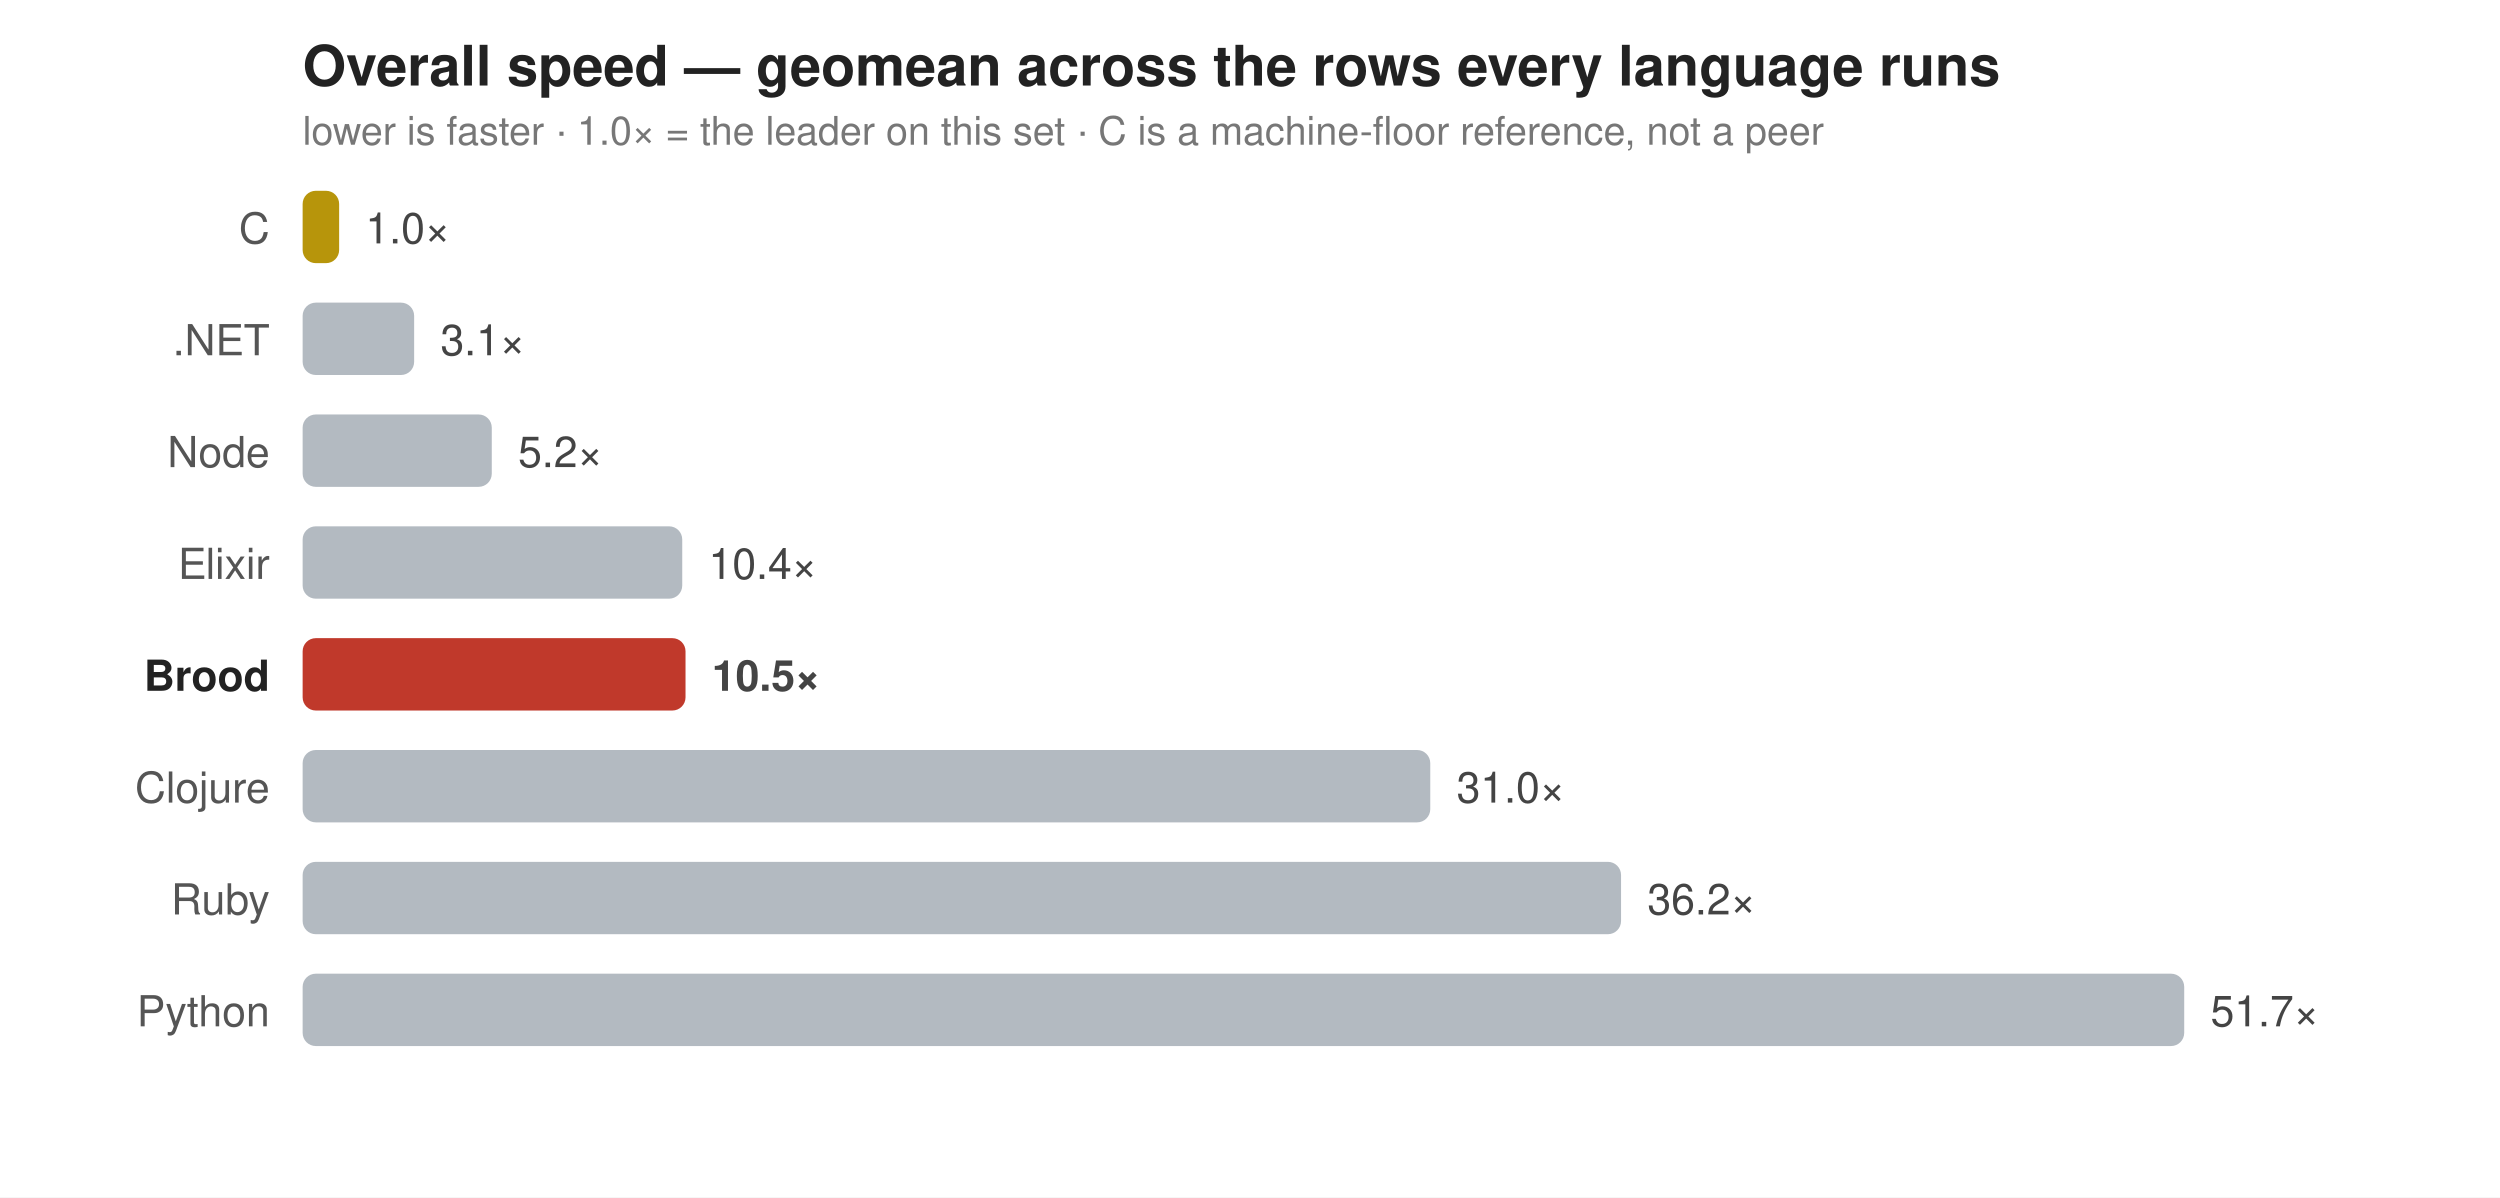
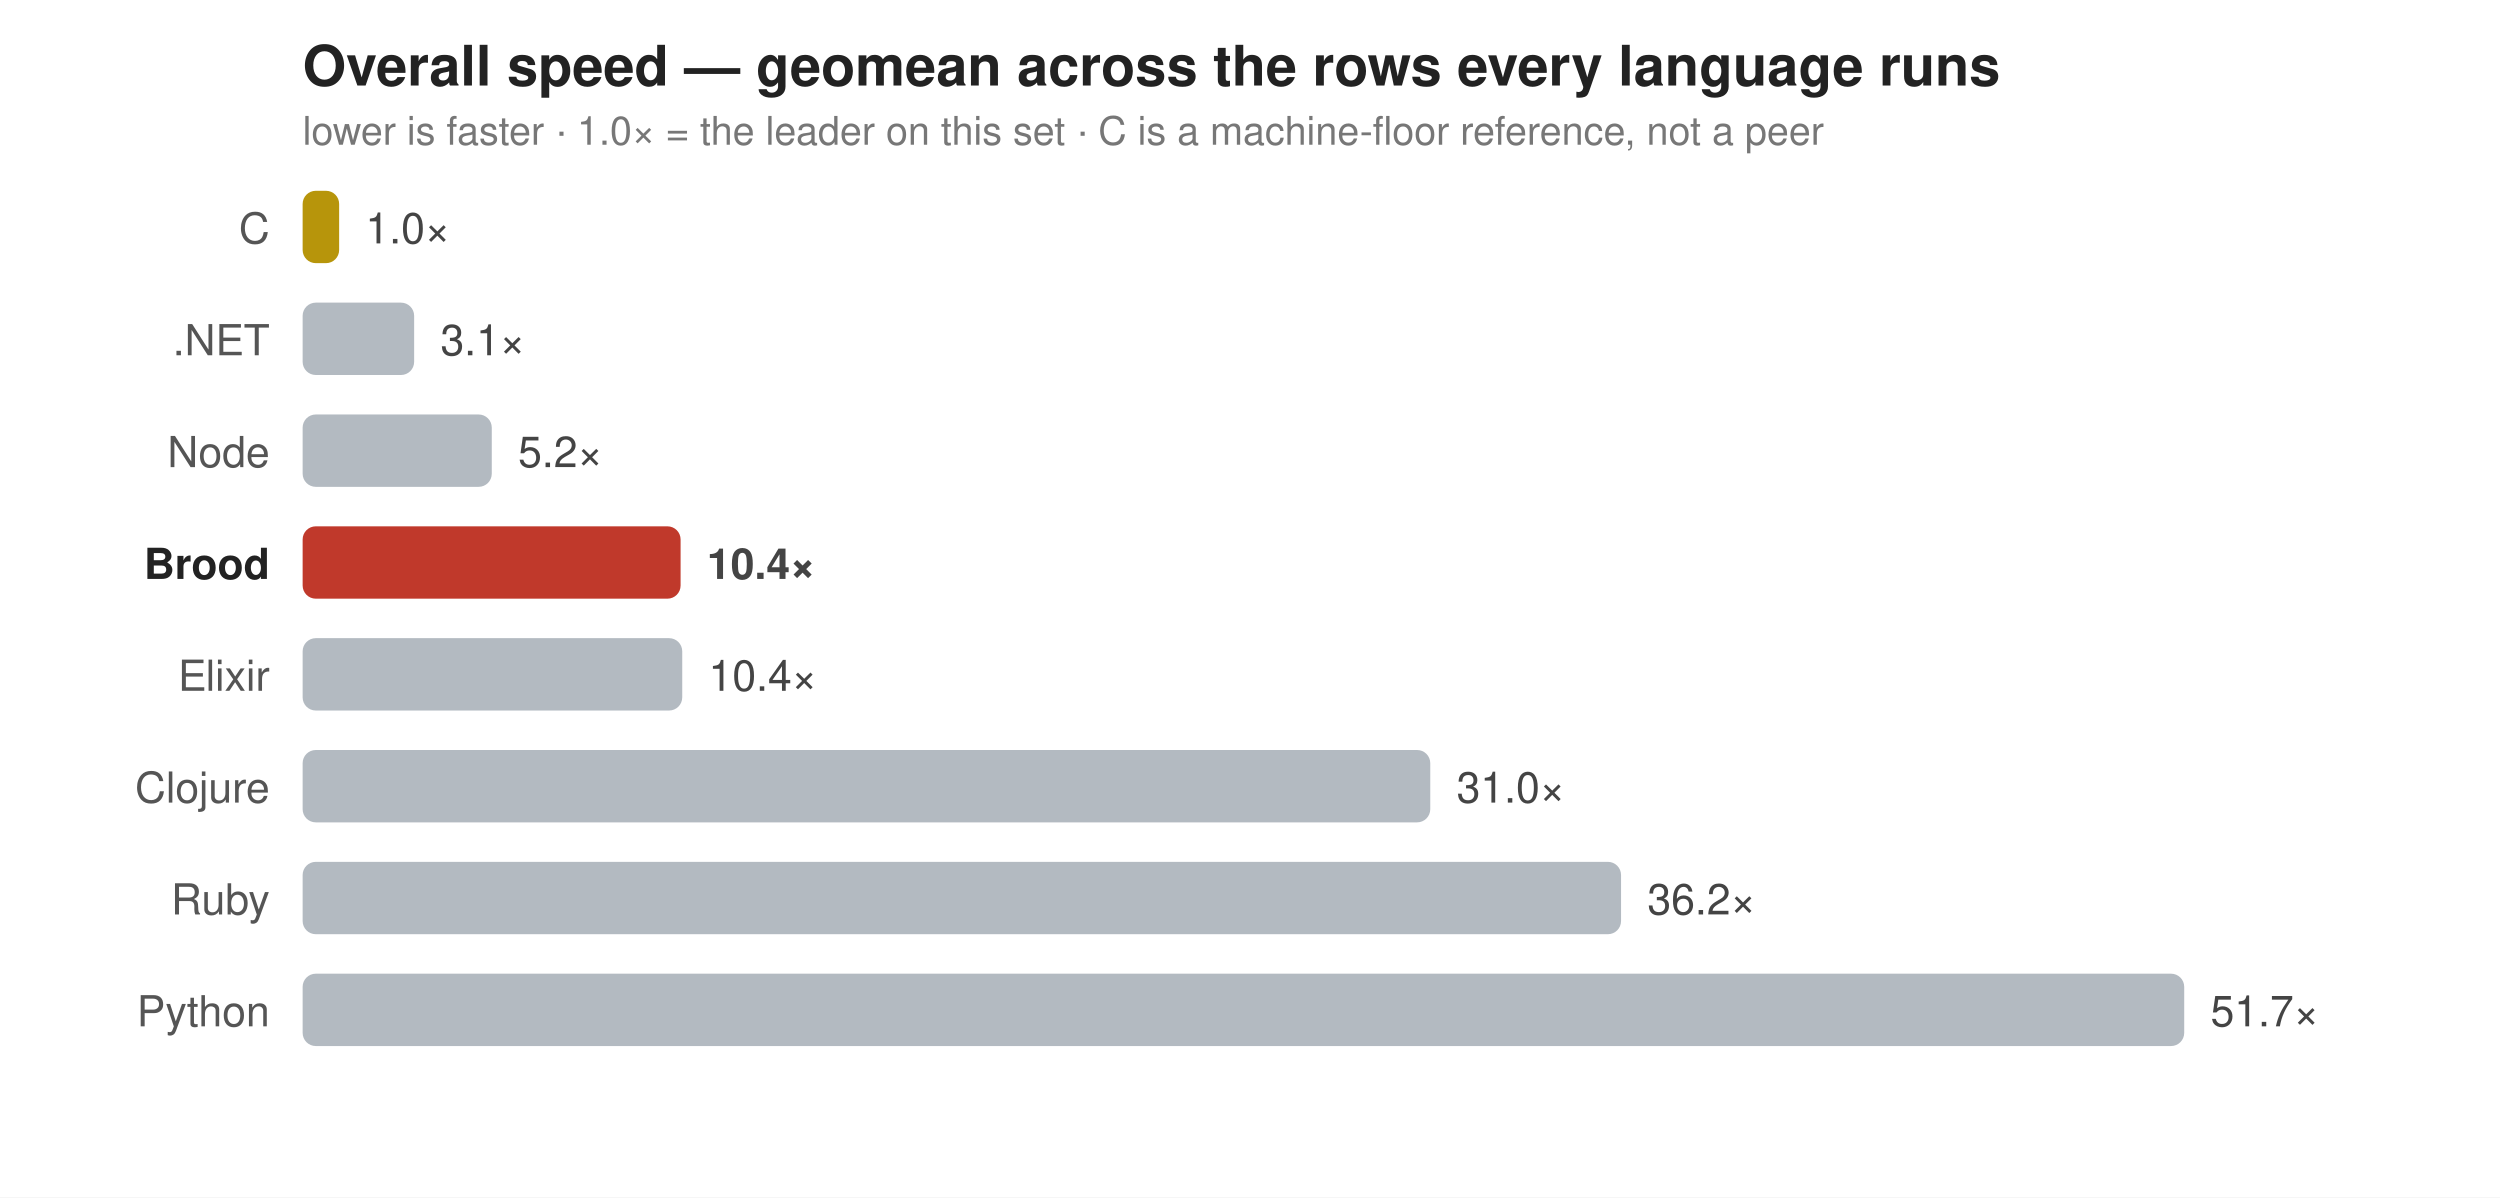
<svg xmlns="http://www.w3.org/2000/svg" width="760" height="364" viewBox="0 0 760 364" font-family="system-ui,Segoe UI,Helvetica,Arial,sans-serif">
  <rect width="760" height="364" fill="#ffffff" />
  <text x="92" y="26" font-size="17" font-weight="700" fill="#222">Overall speed — geomean across the rows every language runs</text>
  <text x="92" y="44" font-size="12" fill="#777">lower is faster · 1.0× = the leader on this set · C is a machine-floor reference, not a peer</text>
  <rect x="92" y="58" width="11.1" height="22" rx="4" fill="#b7950b" />
  <text x="82" y="74" text-anchor="end" font-size="13" font-weight="500" fill="#555">C</text>
  <text x="111.1" y="74" font-size="13" font-weight="400" fill="#444">1.0×</text>
  <rect x="92" y="92" width="33.9" height="22" rx="4" fill="#b3bac1" />
  <text x="82" y="108" text-anchor="end" font-size="13" font-weight="500" fill="#555">.NET</text>
  <text x="133.9" y="108" font-size="13" font-weight="400" fill="#444">3.1×</text>
  <rect x="92" y="126" width="57.5" height="22" rx="4" fill="#b3bac1" />
  <text x="82" y="142" text-anchor="end" font-size="13" font-weight="500" fill="#555">Node</text>
  <text x="157.5" y="142" font-size="13" font-weight="400" fill="#444">5.2×</text>
-   <rect x="92" y="160" width="115.4" height="22" rx="4" fill="#b3bac1" />
-   <text x="82" y="176" text-anchor="end" font-size="13" font-weight="500" fill="#555">Elixir</text>
-   <text x="215.4" y="176" font-size="13" font-weight="400" fill="#444">10.4×</text>
-   <rect x="92" y="194" width="116.4" height="22" rx="4" fill="#c0392b" />
-   <text x="82" y="210" text-anchor="end" font-size="13" font-weight="700" fill="#222">Brood</text>
-   <text x="216.4" y="210" font-size="13" font-weight="700" fill="#444">10.5×</text>
+   <rect x="92" y="160" width="114.9" height="22" rx="4" fill="#c0392b" />
+   <text x="82" y="176" text-anchor="end" font-size="13" font-weight="700" fill="#222">Brood</text>
+   <text x="214.9" y="176" font-size="13" font-weight="700" fill="#444">10.4×</text>
+   <rect x="92" y="194" width="115.4" height="22" rx="4" fill="#b3bac1" />
+   <text x="82" y="210" text-anchor="end" font-size="13" font-weight="500" fill="#555">Elixir</text>
+   <text x="215.4" y="210" font-size="13" font-weight="400" fill="#444">10.4×</text>
  <rect x="92" y="228" width="342.8" height="22" rx="4" fill="#b3bac1" />
  <text x="82" y="244" text-anchor="end" font-size="13" font-weight="500" fill="#555">Clojure</text>
  <text x="442.8" y="244" font-size="13" font-weight="400" fill="#444">31.0×</text>
  <rect x="92" y="262" width="400.8" height="22" rx="4" fill="#b3bac1" />
  <text x="82" y="278" text-anchor="end" font-size="13" font-weight="500" fill="#555">Ruby</text>
  <text x="500.8" y="278" font-size="13" font-weight="400" fill="#444">36.2×</text>
  <rect x="92" y="296" width="572.0" height="22" rx="4" fill="#b3bac1" />
  <text x="82" y="312" text-anchor="end" font-size="13" font-weight="500" fill="#555">Python</text>
  <text x="672.0" y="312" font-size="13" font-weight="400" fill="#444">51.7×</text>
</svg>
